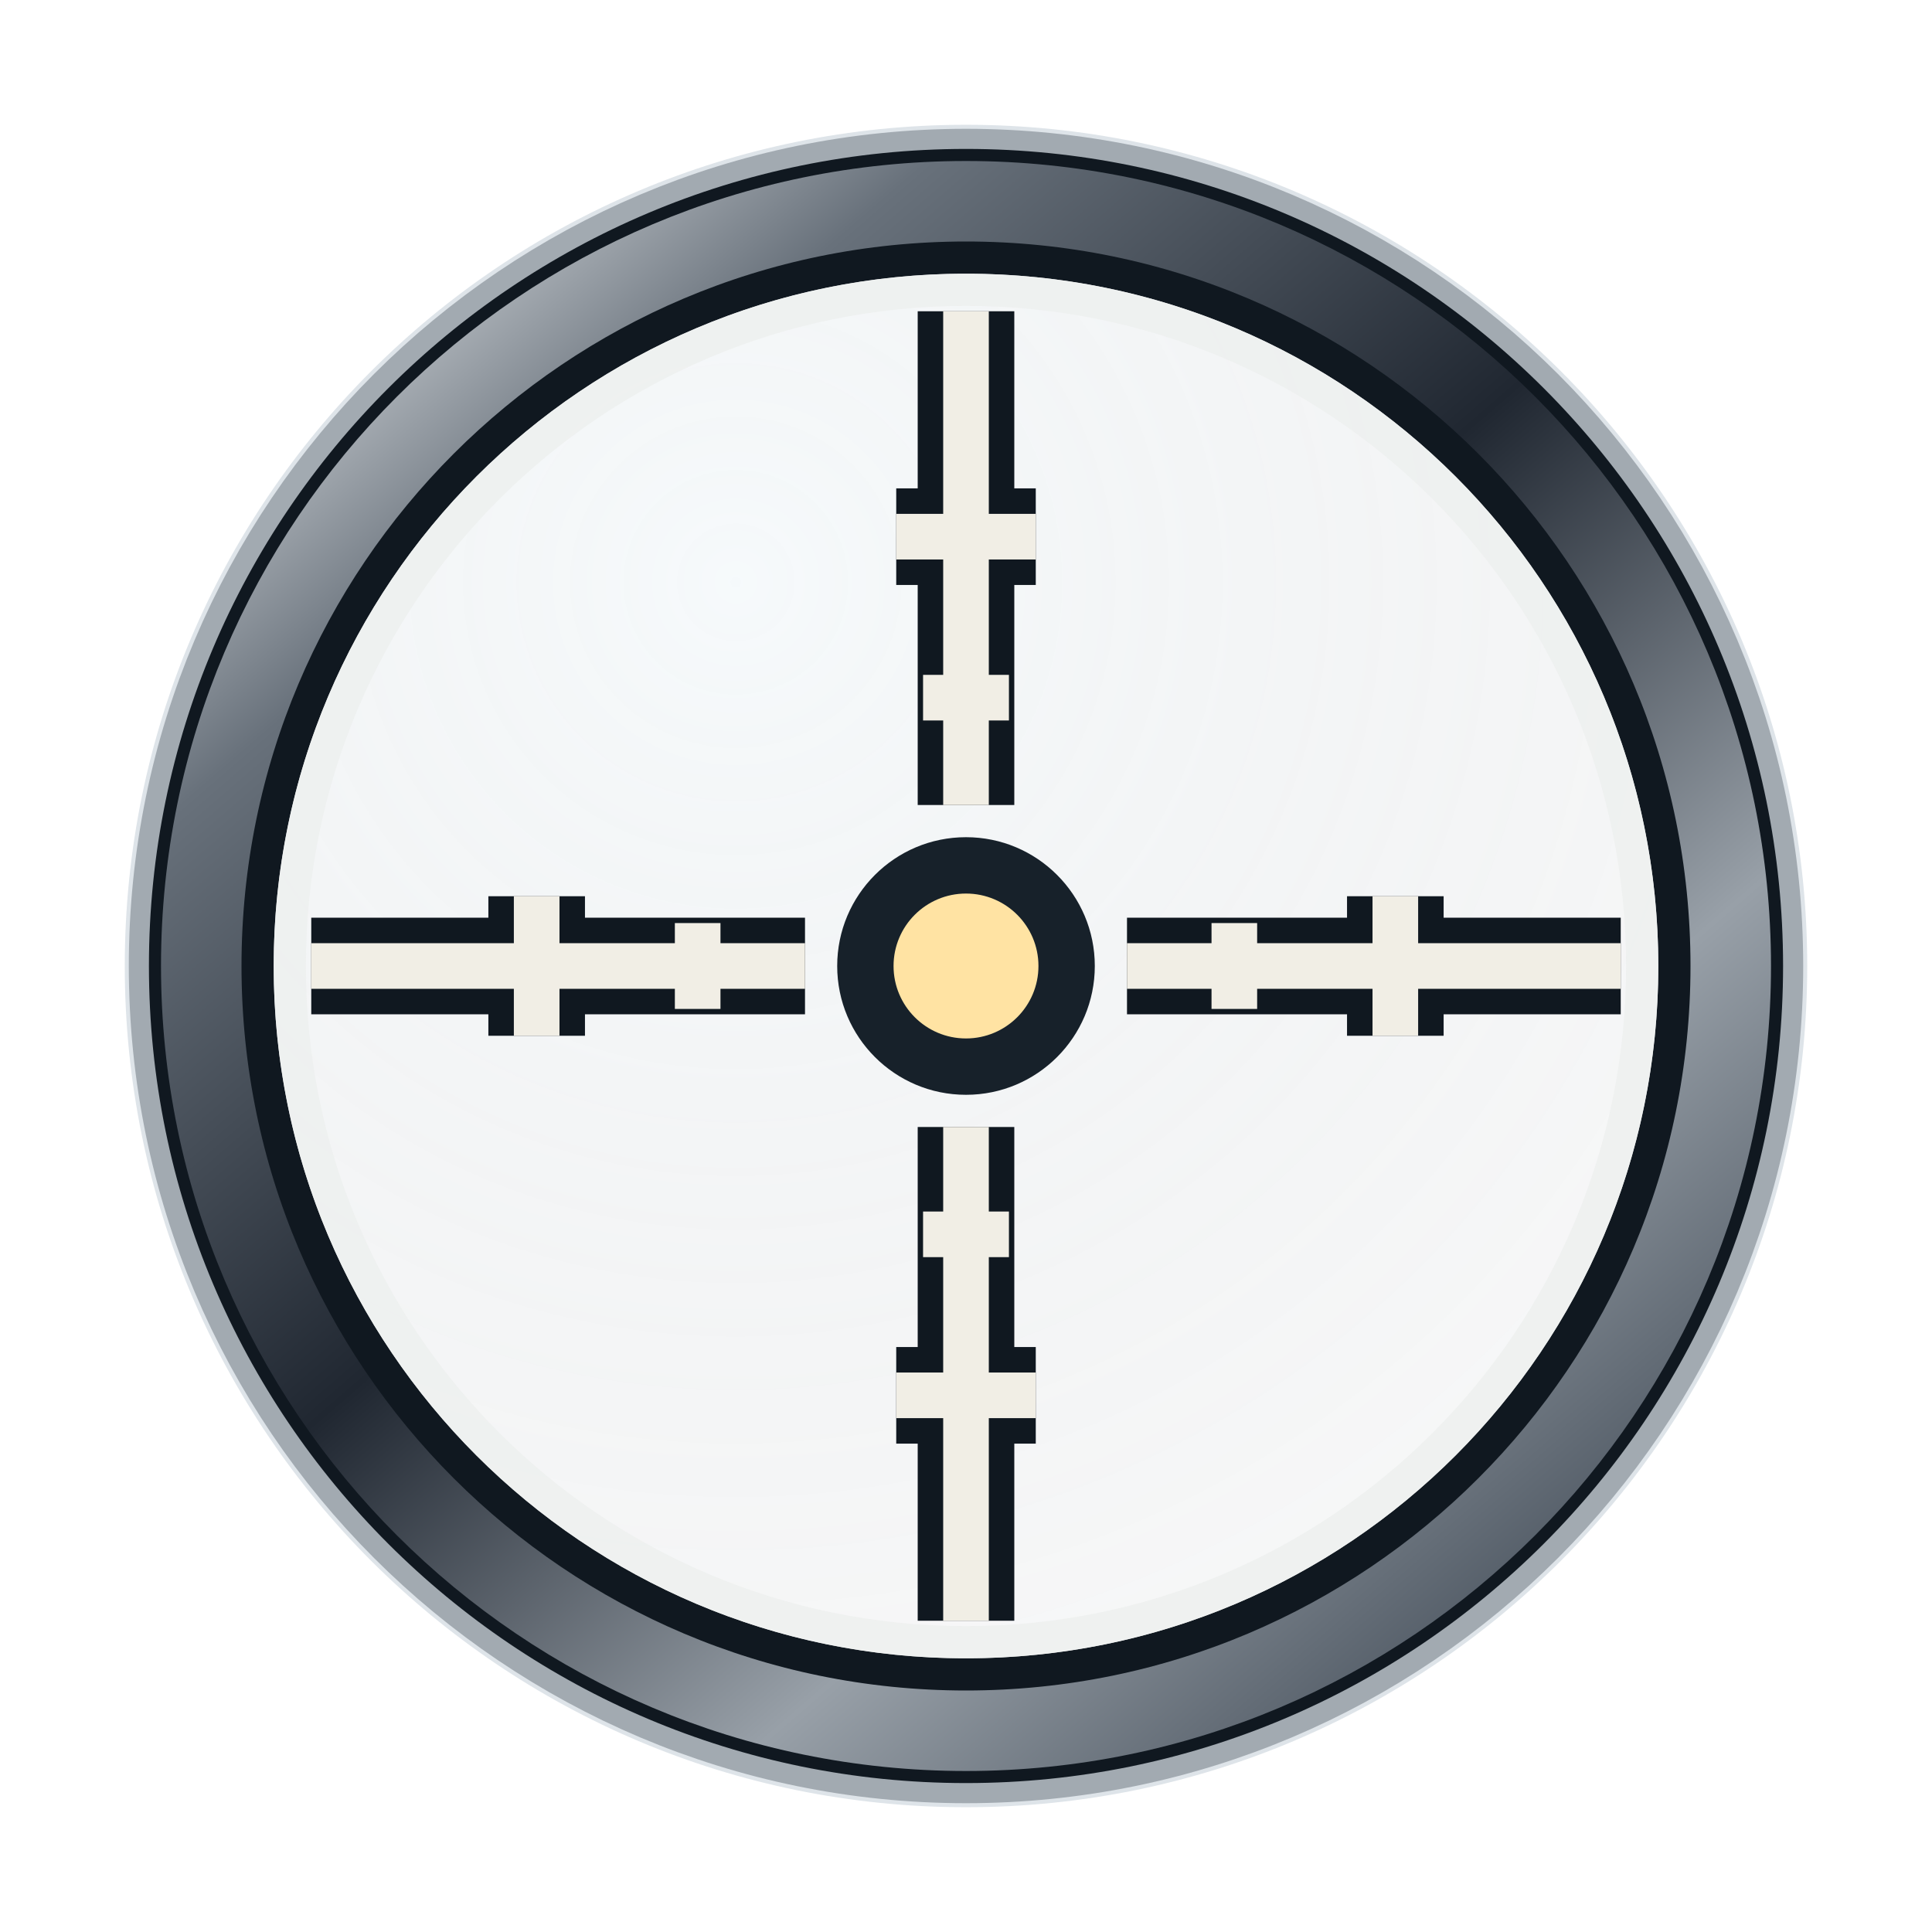
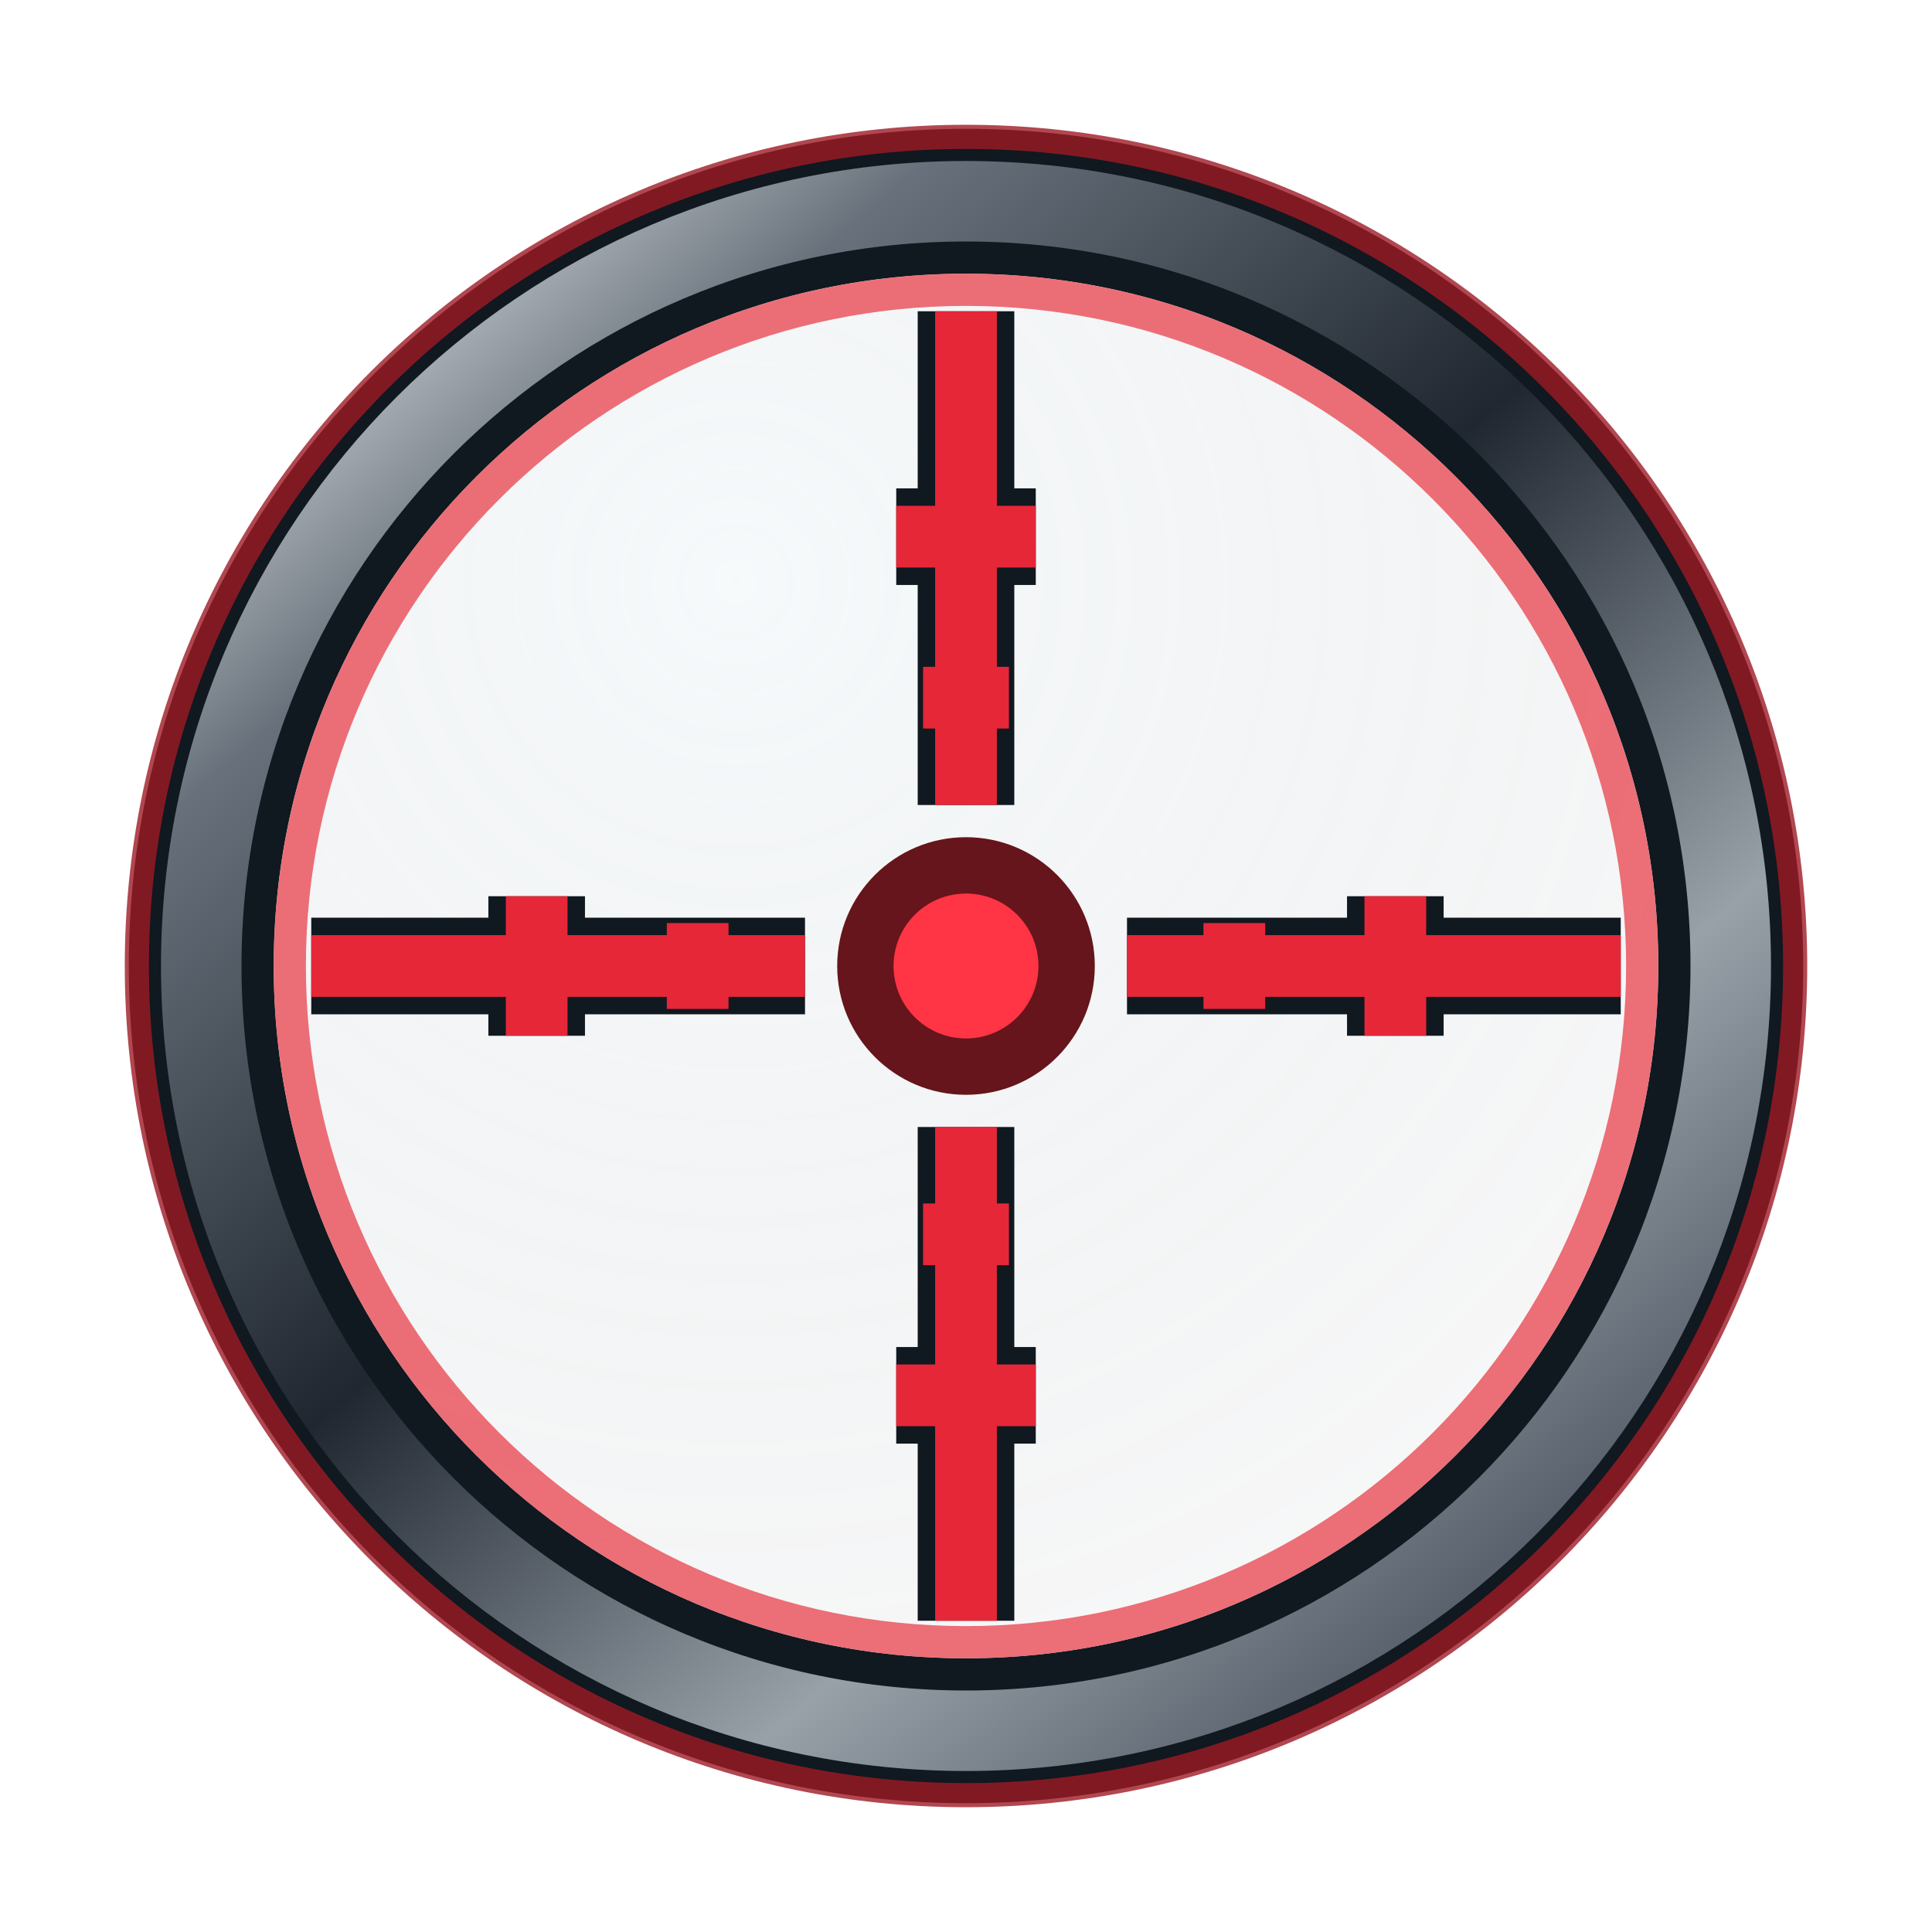
<svg xmlns="http://www.w3.org/2000/svg" width="36" height="36" viewBox="0 0 36 36">
  <defs>
    <linearGradient id="steel" x1="5" y1="4" x2="30" y2="33" gradientUnits="userSpaceOnUse">
      <stop stop-color="#edf0f2" />
      <stop offset=".19" stop-color="#68717b" />
      <stop offset=".46" stop-color="#202731" />
      <stop offset=".72" stop-color="#98a0a8" />
      <stop offset="1" stop-color="#303a46" />
    </linearGradient>
    <radialGradient id="lens" cx=".35" cy=".25" r=".8">
      <stop stop-color="#b3d2df" stop-opacity=".12" />
      <stop offset="1" stop-color="#101c29" stop-opacity=".03" />
    </radialGradient>
  </defs>
  <circle cx="18" cy="18" r="14.25" fill="url(#lens)" stroke="#101820" stroke-width="2.7" />
  <circle cx="18" cy="18" r="14.25" fill="none" stroke="url(#steel)" stroke-width="1.5" />
-   <circle cx="18" cy="18" r="12.6" fill="none" stroke="#edf0ef" stroke-opacity=".85" stroke-width=".6" />
-   <circle cx="18" cy="18" r="15.45" fill="none" stroke="#d3dbe1" stroke-opacity=".75" stroke-width=".45" />
+   <circle cx="18" cy="18" r="12.6" fill="none" stroke="#ea5660" stroke-opacity=".85" stroke-width=".6" />
+   <circle cx="18" cy="18" r="15.45" fill="none" stroke="#9e1925" stroke-opacity=".8" stroke-width=".45" />
  <path id="reticle" d="M18 5.8v9.2m0 6v9.2M5.8 18H15m6 0h9.2M10 16.7v2.6m3-2.1v1.6m10-1.6v1.6m3-2.1v2.6M16.7 10h2.6m-2.1 3h1.6m-1.6 10h1.6m-2.1 3h2.6" fill="none" />
  <use href="#reticle" fill="none" stroke="#101820" stroke-width="1.8" />
-   <use href="#reticle" fill="none" stroke="#f1eee5" stroke-width=".85" />
-   <circle cx="18" cy="18" r="2.4" fill="#17212a" />
-   <circle cx="18" cy="18" r="1.35" fill="#ffe3a3" />
+   <use href="#reticle" fill="none" stroke="#e62738" stroke-width="1.15" />
+   <circle cx="18" cy="18" r="2.4" fill="#65151b" />
+   <circle cx="18" cy="18" r="1.35" fill="#ff3445" />
</svg>
